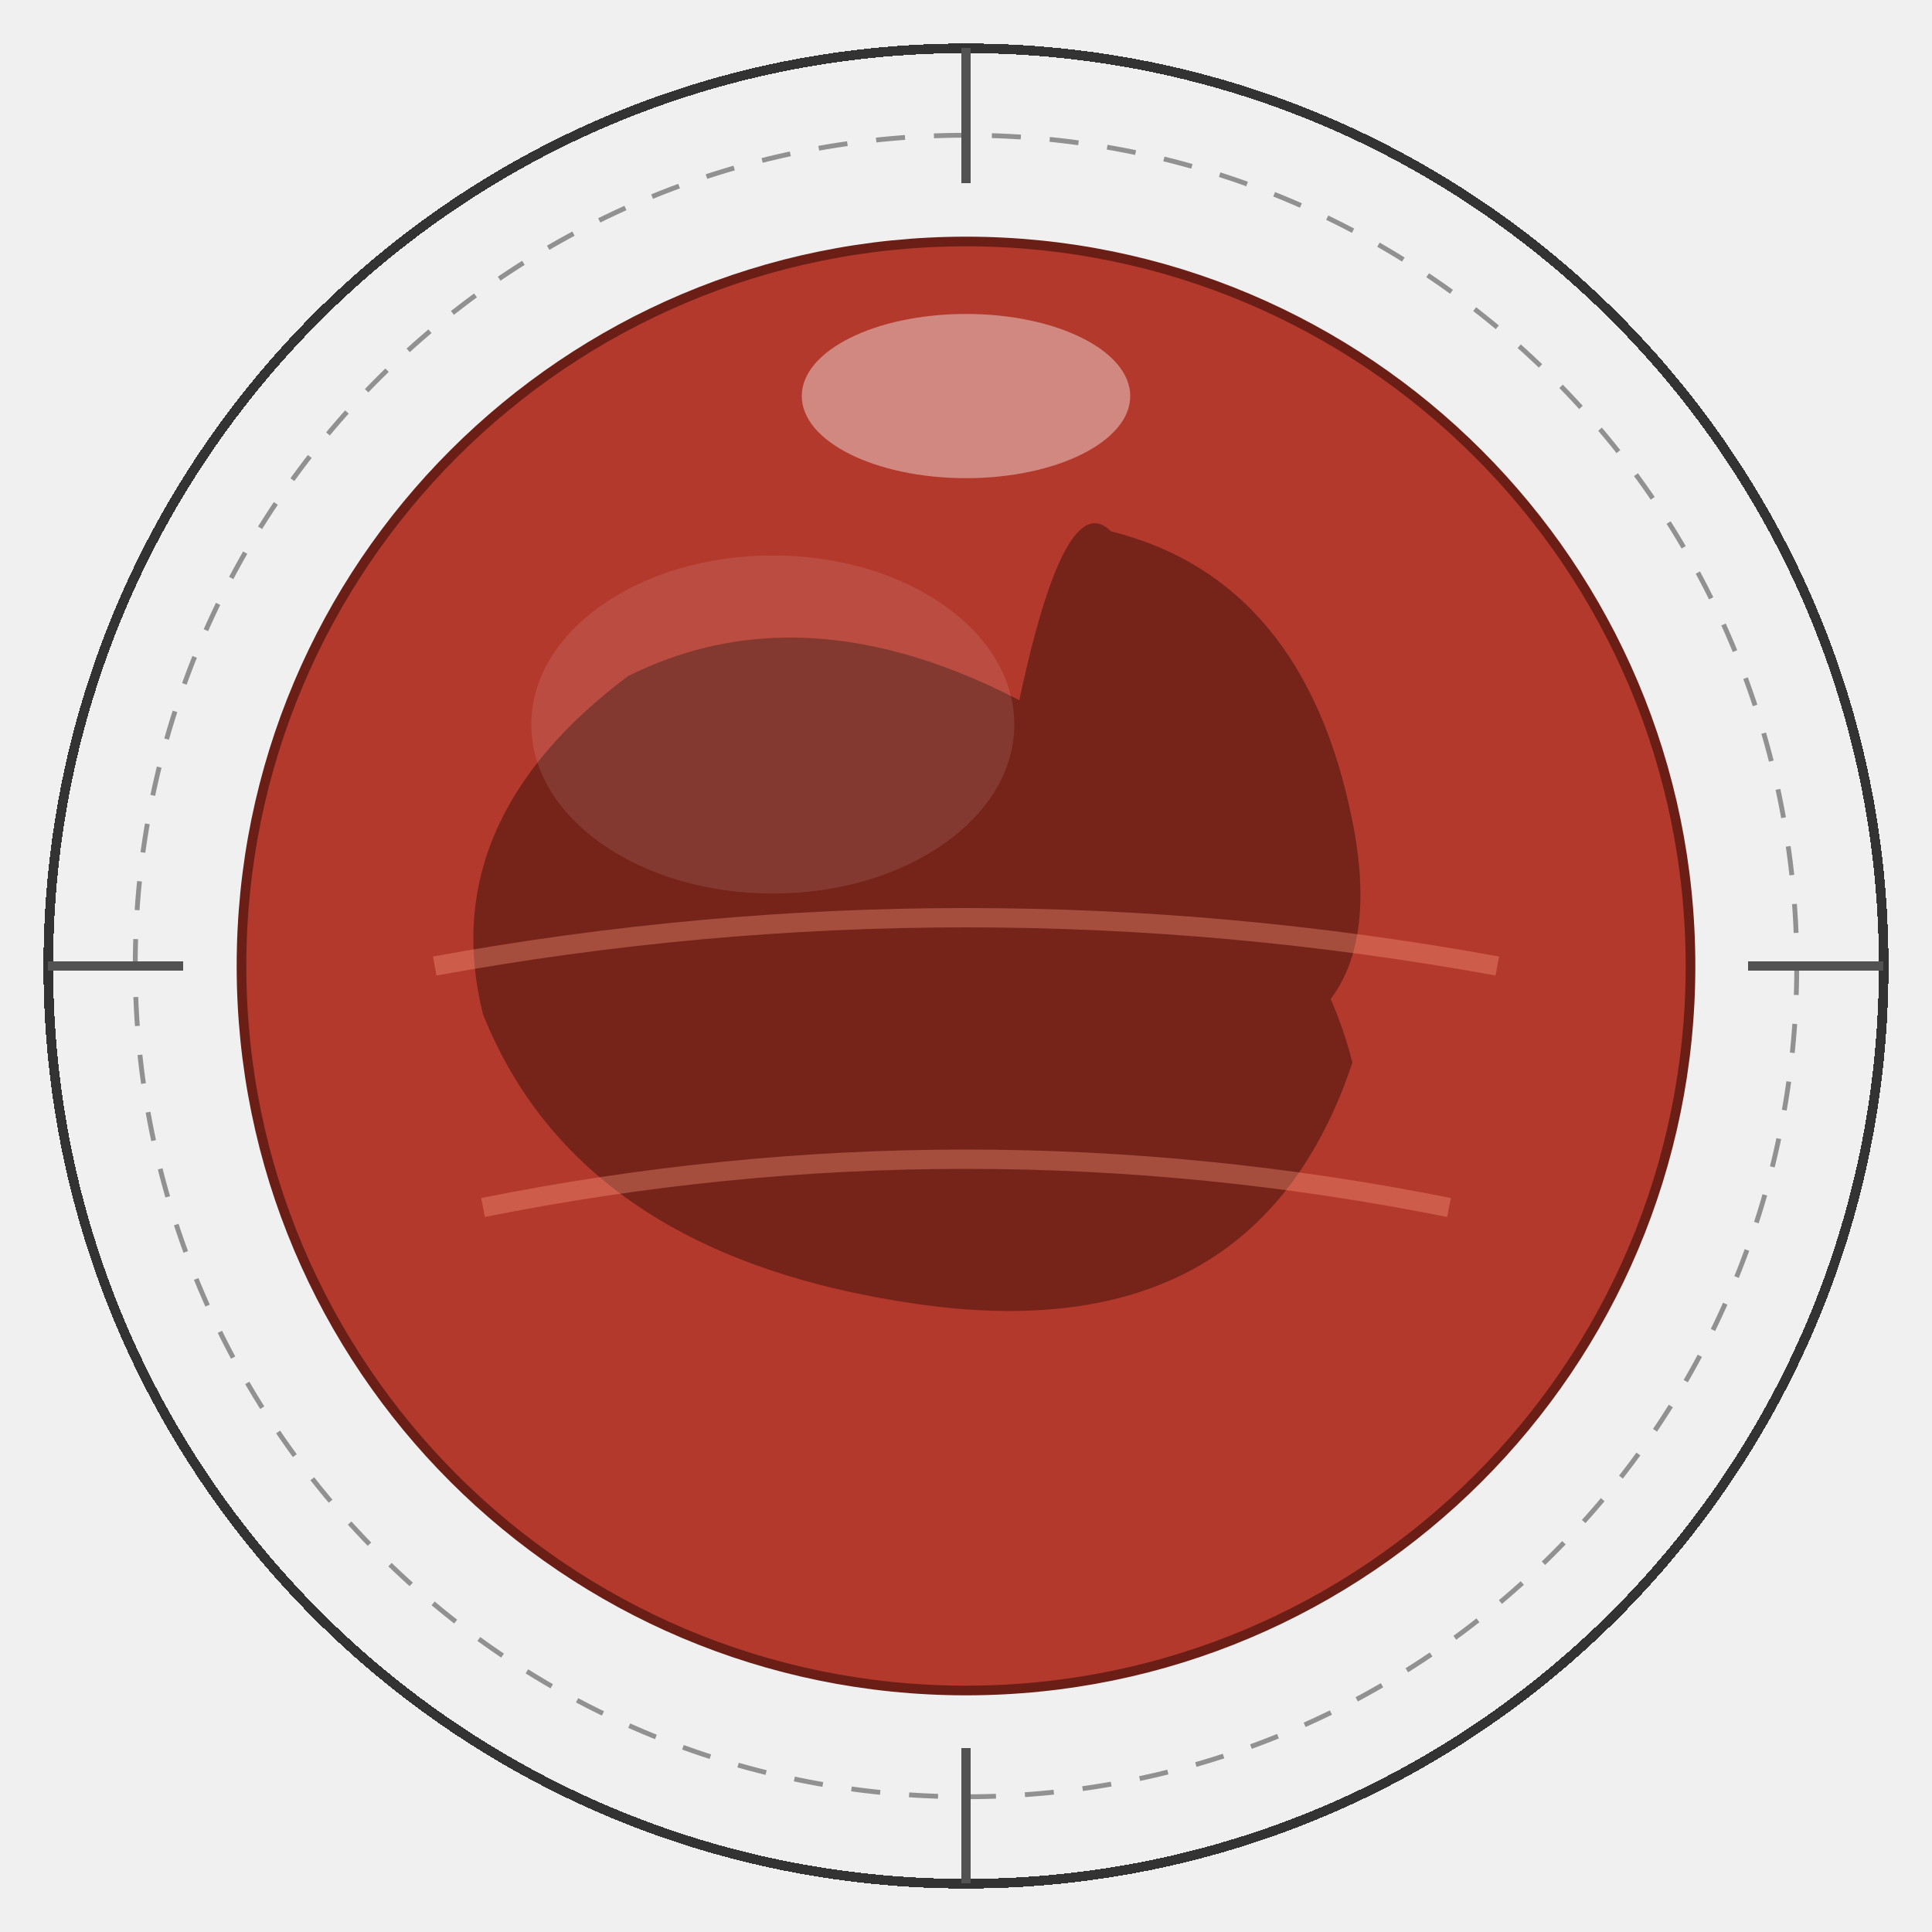
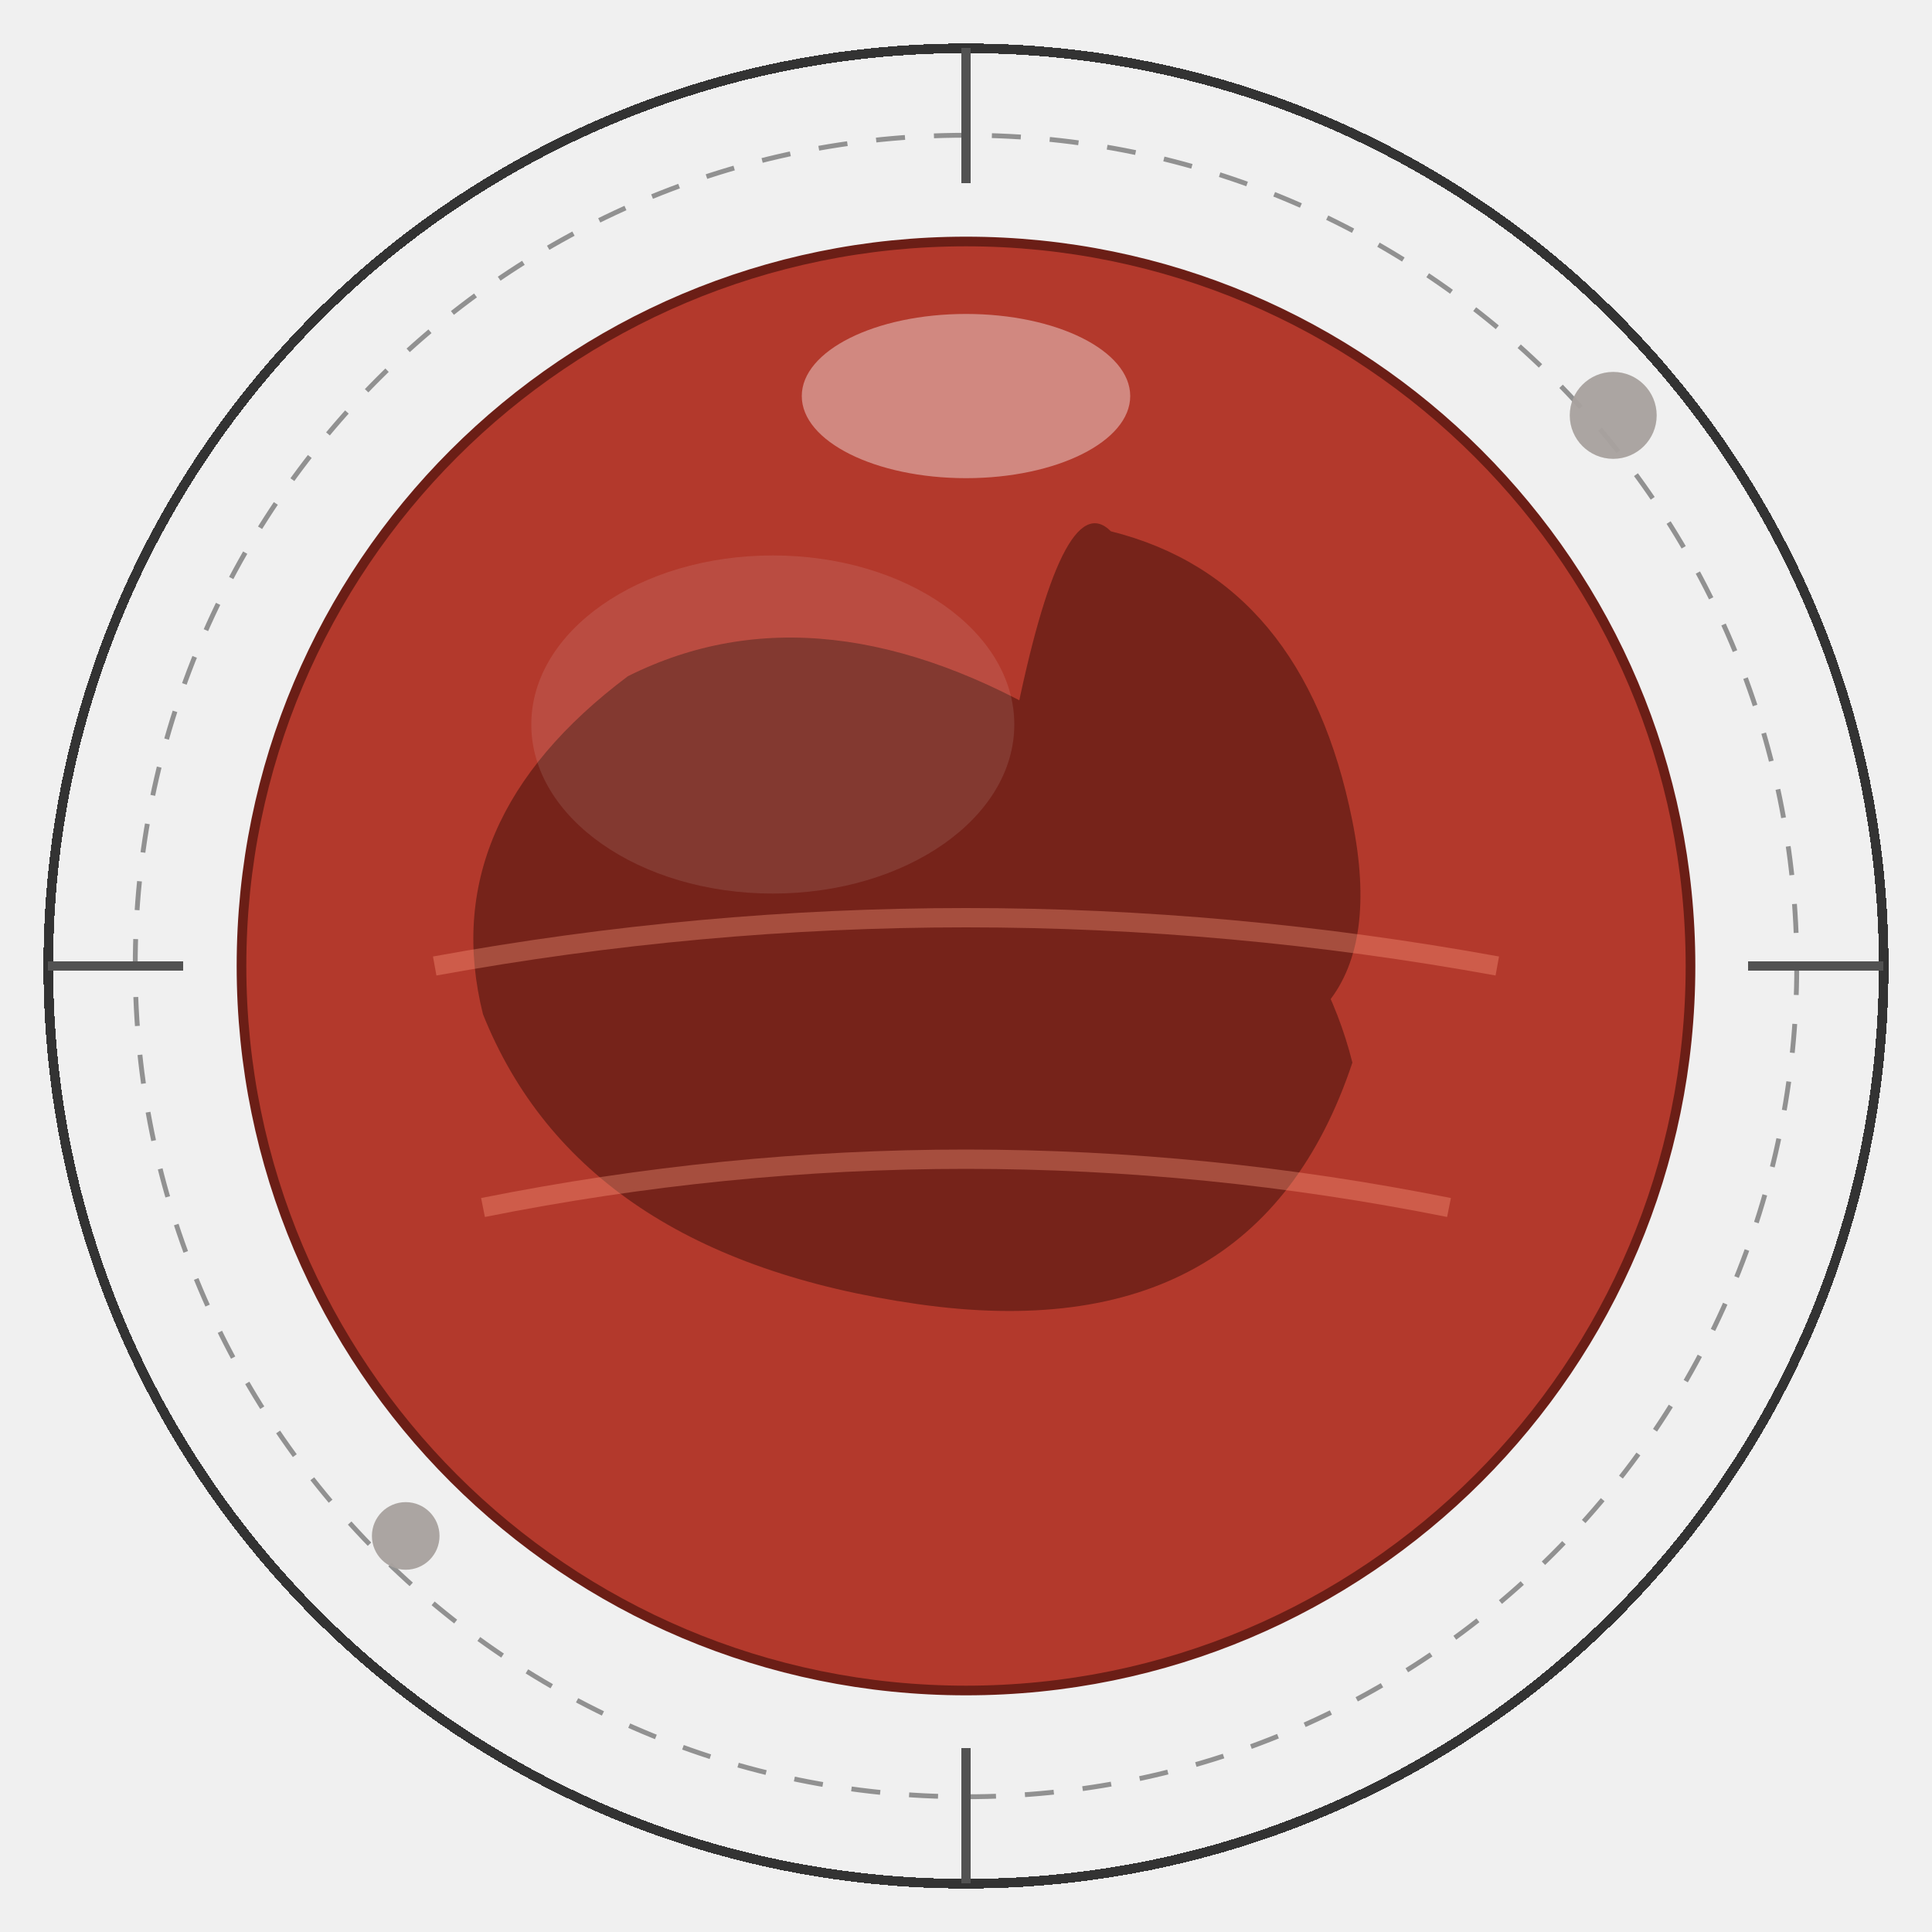
<svg xmlns="http://www.w3.org/2000/svg" viewBox="0 0 400 400" width="400" height="400">
  <circle cx="200" cy="200" r="190" fill="none" stroke="#333333" stroke-width="2" shape-rendering="crispEdges" />
  <g stroke="#525252" stroke-width="2" shape-rendering="crispEdges">
    <line x1="200" y1="10" x2="200" y2="38" />
    <line x1="200" y1="362" x2="200" y2="390" />
    <line x1="10" y1="200" x2="38" y2="200" />
    <line x1="362" y1="200" x2="390" y2="200" />
  </g>
  <circle cx="200" cy="200" r="172" fill="none" stroke="#525252" stroke-width="1" stroke-dasharray="6 6" opacity="0.6" />
  <g>
    <circle cx="200" cy="200" r="150" fill="#b3392c" stroke="#6b1e16" stroke-width="2" />
    <g fill="#5c1a12" opacity="0.7">
      <path d="M130 140 Q170 120 220 150 T280 220 Q260 280 190 270 T100 210 Q90 170 130 140Z" />
      <path d="M230 110 Q270 120 280 170 T240 220 Q200 200 210 150 T230 110Z" />
    </g>
    <ellipse cx="200" cy="82" rx="34" ry="17" fill="#ffffff" opacity="0.4" />
    <g fill="none" stroke="#ff9e80" stroke-width="4" opacity="0.35">
      <path d="M90 200 Q200 180 310 200" />
      <path d="M100 250 Q200 230 300 250" />
    </g>
    <ellipse cx="160" cy="150" rx="50" ry="35" fill="#ffffff" opacity="0.1" />
+     <g fill="#a8a29e" opacity="0.95">
+       <circle cx="334" cy="86" r="9" />
+       <circle cx="84" cy="318" r="7" />
+     </g>
  </g>
</svg>
